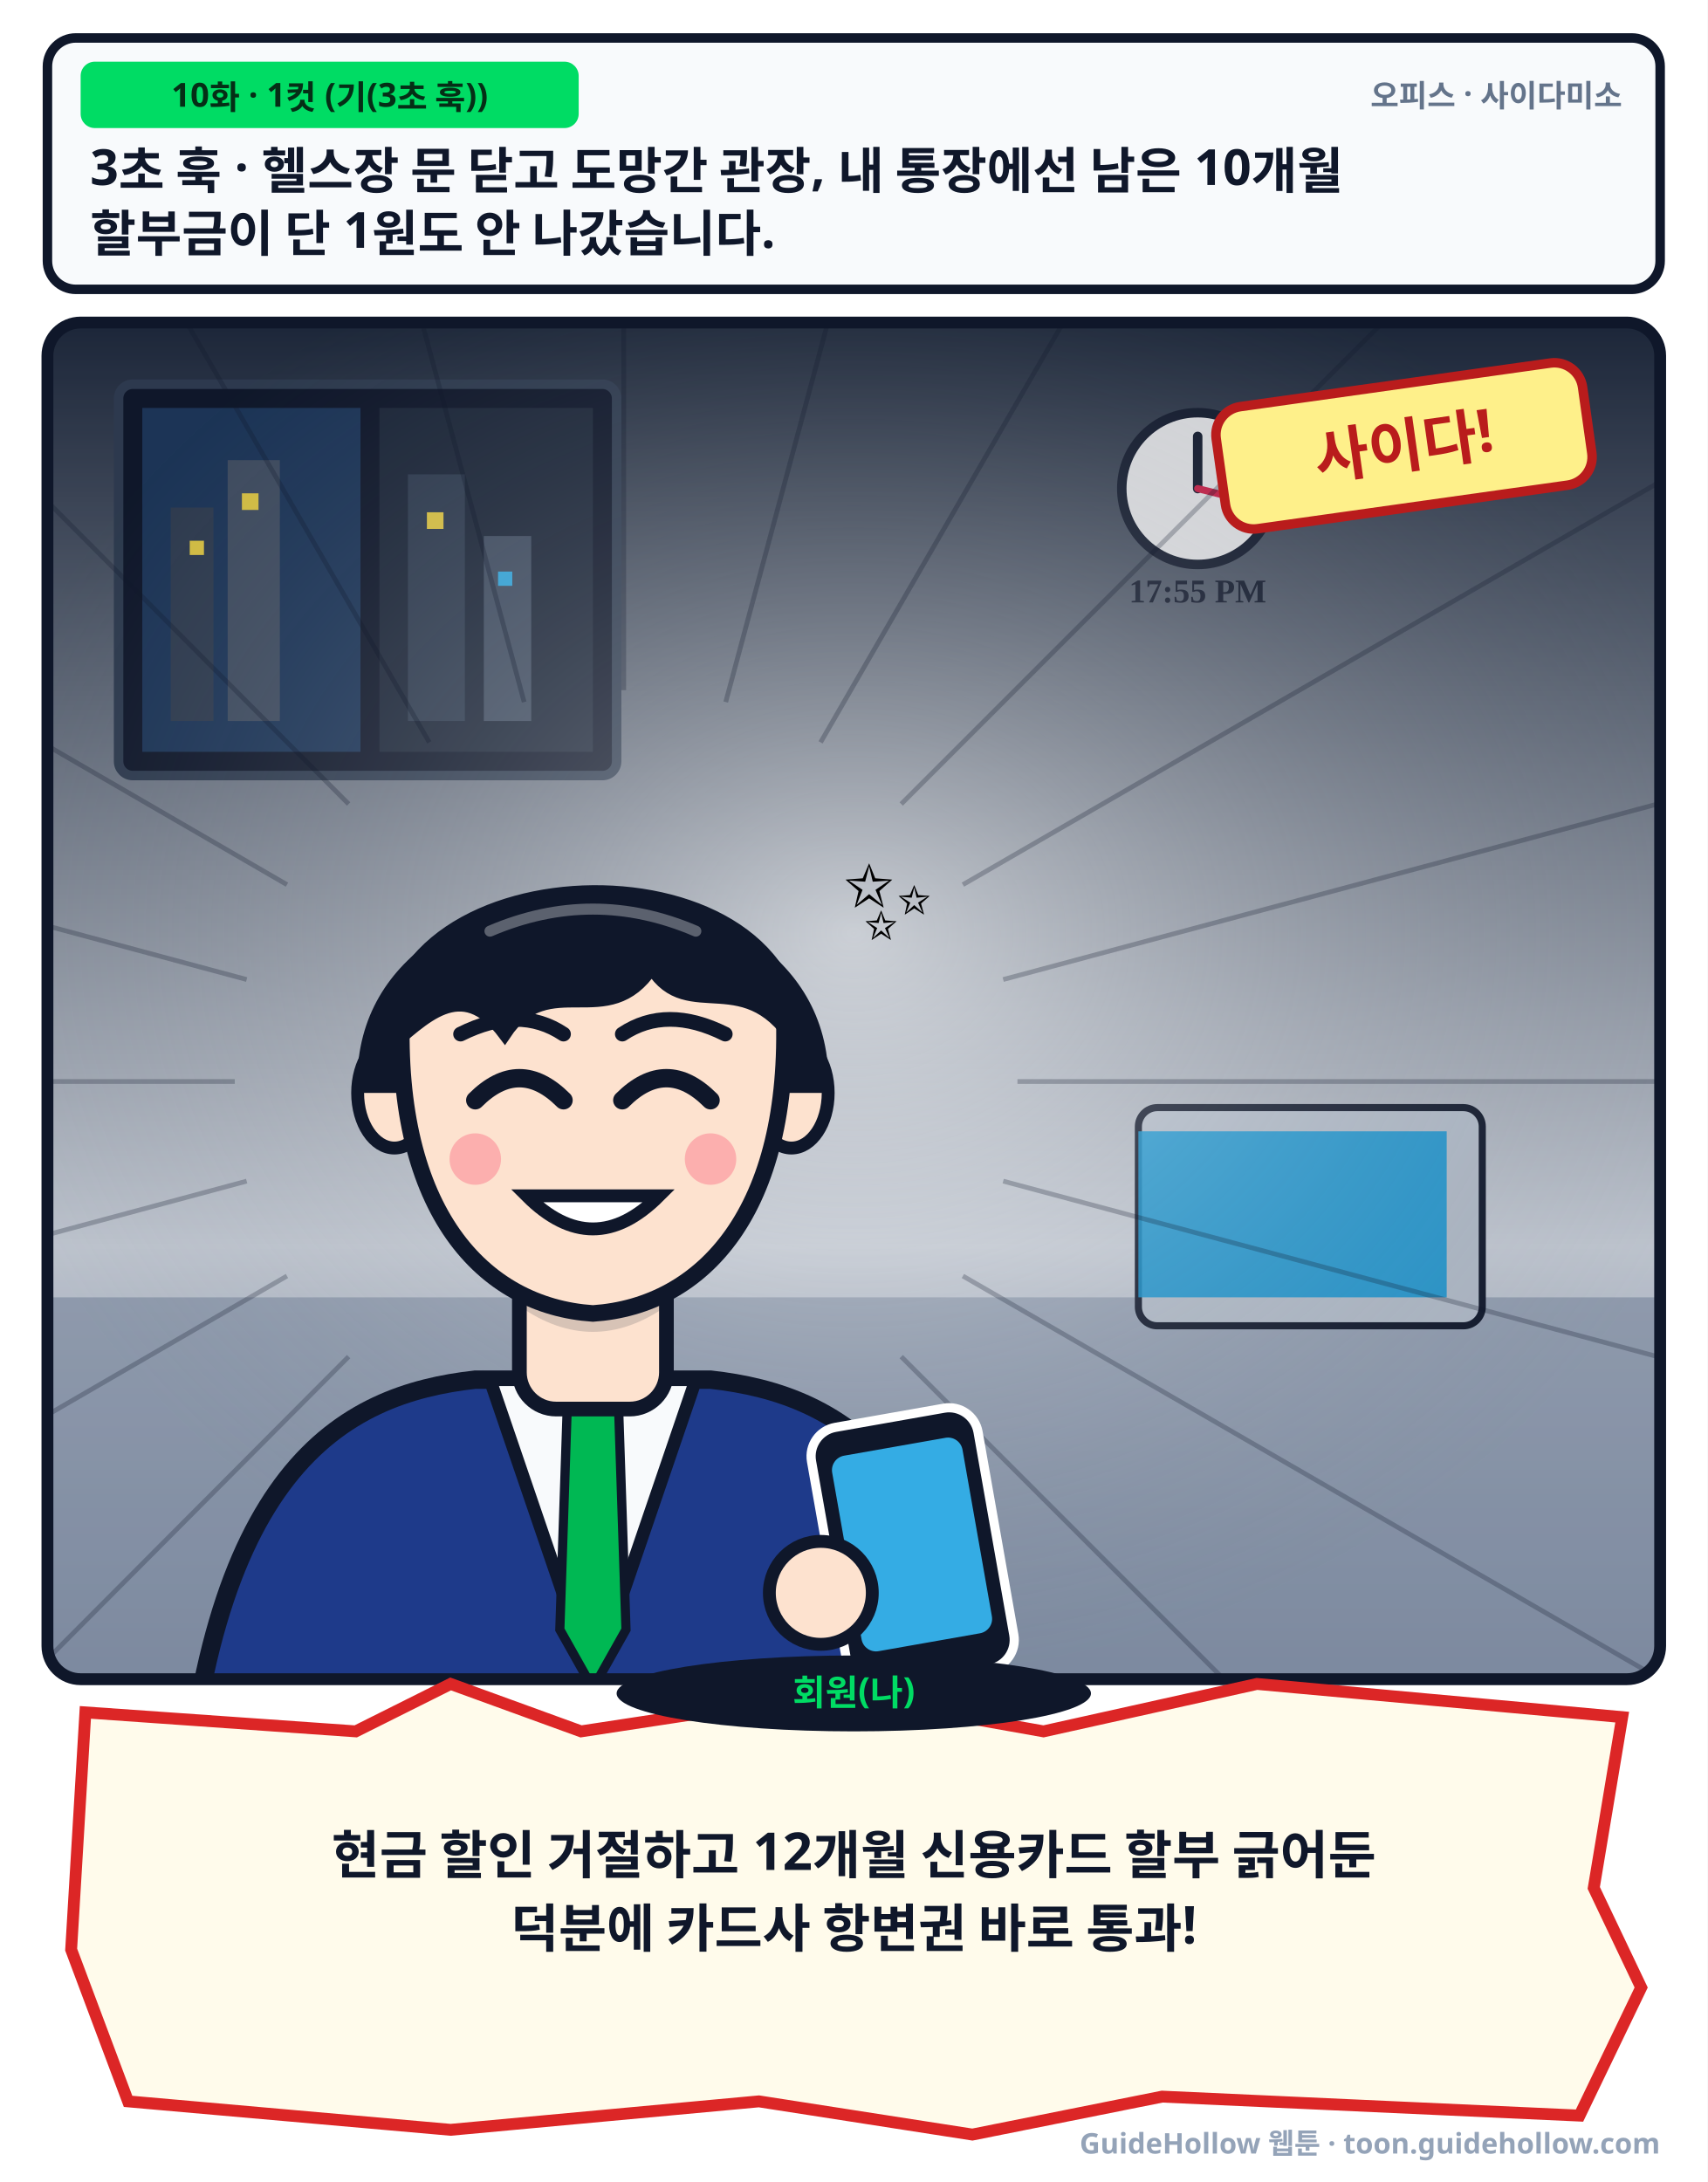
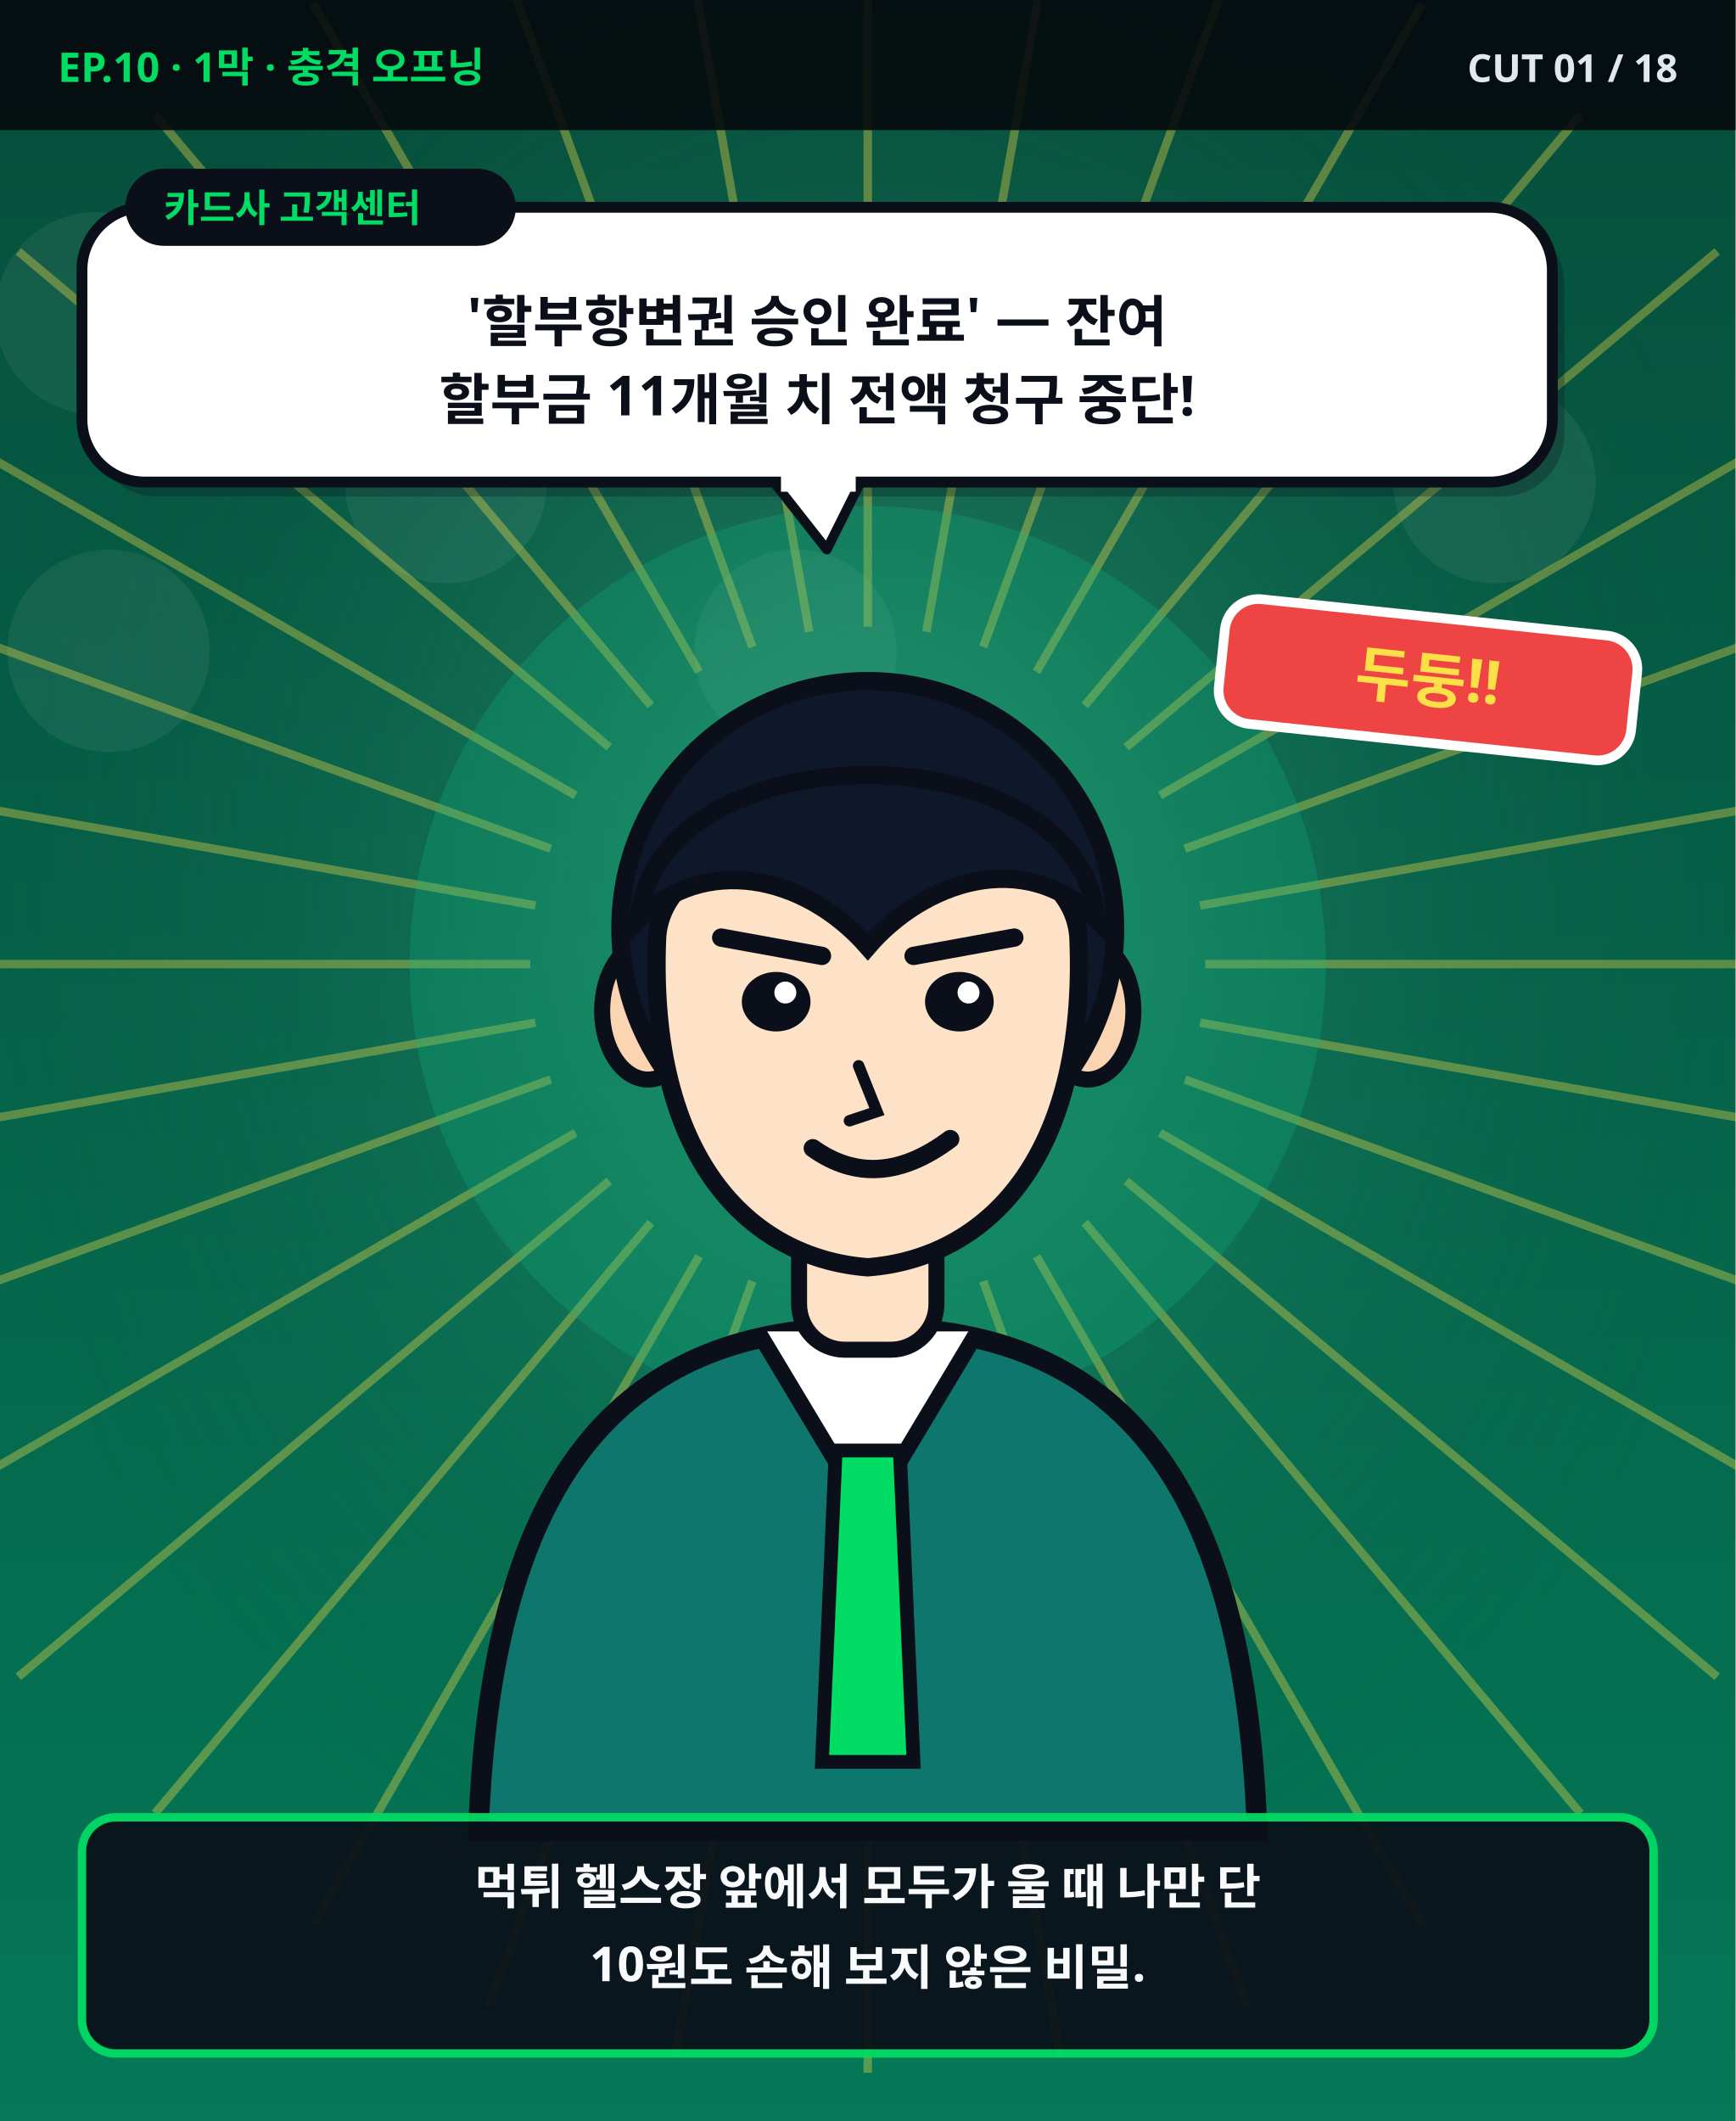
- <svg xmlns="http://www.w3.org/2000/svg" viewBox="0 0 720 920" width="720" height="920" role="img" aria-label="10화 · 1컷 (기(3초 훅)) - 현금 할인 거절하고 12개월 신용카드 할부 긁어둔 덕분에 카드사 항변권 바로 통과!">
-   <rect x="0" y="0" width="720" height="920" fill="#ffffff" />
-   <rect x="20" y="16" width="680" height="106" rx="12" fill="#f8fafc" stroke="#0f172a" stroke-width="4" />
-   <rect x="34" y="26" width="210" height="28" rx="6" fill="#00dc64" />
-   <text x="139" y="45" text-anchor="middle" font-size="14" font-weight="900" fill="#052e16" font-family="Noto Sans KR, sans-serif">10화 · 1컷 (기(3초 훅))</text>
-   <text x="684" y="45" text-anchor="end" font-size="13" font-weight="800" fill="#64748b" font-family="Noto Sans KR, sans-serif">오피스 · 사이다미소</text>
-   <text x="38" y="78" font-size="21" font-weight="800" fill="#0f172a" font-family="Noto Sans KR, Apple SD Gothic Neo, sans-serif">3초 훅 · 헬스장 문 닫고 도망간 관장, 내 통장에선 남은 10개월</text>
-   <text x="38" y="106" font-size="21" font-weight="800" fill="#0f172a" font-family="Noto Sans KR, Apple SD Gothic Neo, sans-serif">할부금이 단 1원도 안 나갔습니다.</text>
+ <svg xmlns="http://www.w3.org/2000/svg" viewBox="0 0 720 880" width="720" height="880" role="img" aria-label="현금 할인 미끼 던지더니 한 달 만에 야반도주한 헬스장 관장… 신용카드 '이 기능' 하나로 전액 돌려받은 법 1컷">
+   <defs>
+     <linearGradient id="bg-gym" x1="0" y1="0" x2="0" y2="1">
+       <stop offset="0%" stop-color="#064e3b" />
+       <stop offset="100%" stop-color="#047857" />
+     </linearGradient>
+     <radialGradient id="glow-gym" cx="50%" cy="42%" r="52%">
+       <stop offset="0%" stop-color="#6ee7b7" stop-opacity="0.34" />
+       <stop offset="100%" stop-color="#064e3b" stop-opacity="0" />
+     </radialGradient>
+   </defs>
+   <rect width="720" height="880" fill="url(#bg-gym)" />
+   <rect width="720" height="880" fill="url(#glow-gym)" />
+   <circle cx="40" cy="130" r="42" fill="#ffffff" opacity="0.06" />
+   <circle cx="185" cy="200" r="42" fill="#ffffff" opacity="0.06" />
+   <circle cx="330" cy="270" r="42" fill="#ffffff" opacity="0.06" />
+   <circle cx="475" cy="130" r="42" fill="#ffffff" opacity="0.06" />
+   <circle cx="620" cy="200" r="42" fill="#ffffff" opacity="0.06" />
+   <circle cx="45" cy="270" r="42" fill="#ffffff" opacity="0.06" />
+   <line x1="500" y1="400" x2="820" y2="400" stroke="#fde047" stroke-width="3.5" opacity="0.35" transform="rotate(0.0 360 400)" />
+   <line x1="500" y1="400" x2="820" y2="400" stroke="#fde047" stroke-width="3.5" opacity="0.35" transform="rotate(10.0 360 400)" />
+   <line x1="500" y1="400" x2="820" y2="400" stroke="#fde047" stroke-width="3.5" opacity="0.35" transform="rotate(20.0 360 400)" />
+   <line x1="500" y1="400" x2="820" y2="400" stroke="#fde047" stroke-width="3.5" opacity="0.35" transform="rotate(30.0 360 400)" />
+   <line x1="500" y1="400" x2="820" y2="400" stroke="#fde047" stroke-width="3.5" opacity="0.35" transform="rotate(40.0 360 400)" />
+   <line x1="500" y1="400" x2="820" y2="400" stroke="#fde047" stroke-width="3.5" opacity="0.35" transform="rotate(50.0 360 400)" />
+   <line x1="500" y1="400" x2="820" y2="400" stroke="#fde047" stroke-width="3.5" opacity="0.35" transform="rotate(60.0 360 400)" />
+   <line x1="500" y1="400" x2="820" y2="400" stroke="#fde047" stroke-width="3.5" opacity="0.35" transform="rotate(70.0 360 400)" />
+   <line x1="500" y1="400" x2="820" y2="400" stroke="#fde047" stroke-width="3.5" opacity="0.35" transform="rotate(80.0 360 400)" />
+   <line x1="500" y1="400" x2="820" y2="400" stroke="#fde047" stroke-width="3.5" opacity="0.35" transform="rotate(90.0 360 400)" />
+   <line x1="500" y1="400" x2="820" y2="400" stroke="#fde047" stroke-width="3.5" opacity="0.35" transform="rotate(100.0 360 400)" />
+   <line x1="500" y1="400" x2="820" y2="400" stroke="#fde047" stroke-width="3.5" opacity="0.35" transform="rotate(110.0 360 400)" />
+   <line x1="500" y1="400" x2="820" y2="400" stroke="#fde047" stroke-width="3.5" opacity="0.35" transform="rotate(120.0 360 400)" />
+   <line x1="500" y1="400" x2="820" y2="400" stroke="#fde047" stroke-width="3.5" opacity="0.35" transform="rotate(130.0 360 400)" />
+   <line x1="500" y1="400" x2="820" y2="400" stroke="#fde047" stroke-width="3.5" opacity="0.35" transform="rotate(140.0 360 400)" />
+   <line x1="500" y1="400" x2="820" y2="400" stroke="#fde047" stroke-width="3.5" opacity="0.35" transform="rotate(150.0 360 400)" />
+   <line x1="500" y1="400" x2="820" y2="400" stroke="#fde047" stroke-width="3.5" opacity="0.35" transform="rotate(160.0 360 400)" />
+   <line x1="500" y1="400" x2="820" y2="400" stroke="#fde047" stroke-width="3.5" opacity="0.35" transform="rotate(170.0 360 400)" />
+   <line x1="500" y1="400" x2="820" y2="400" stroke="#fde047" stroke-width="3.5" opacity="0.35" transform="rotate(180.0 360 400)" />
+   <line x1="500" y1="400" x2="820" y2="400" stroke="#fde047" stroke-width="3.5" opacity="0.35" transform="rotate(190.0 360 400)" />
+   <line x1="500" y1="400" x2="820" y2="400" stroke="#fde047" stroke-width="3.5" opacity="0.35" transform="rotate(200.0 360 400)" />
+   <line x1="500" y1="400" x2="820" y2="400" stroke="#fde047" stroke-width="3.5" opacity="0.35" transform="rotate(210.0 360 400)" />
+   <line x1="500" y1="400" x2="820" y2="400" stroke="#fde047" stroke-width="3.5" opacity="0.35" transform="rotate(220.0 360 400)" />
+   <line x1="500" y1="400" x2="820" y2="400" stroke="#fde047" stroke-width="3.5" opacity="0.35" transform="rotate(230.0 360 400)" />
+   <line x1="500" y1="400" x2="820" y2="400" stroke="#fde047" stroke-width="3.5" opacity="0.35" transform="rotate(240.0 360 400)" />
+   <line x1="500" y1="400" x2="820" y2="400" stroke="#fde047" stroke-width="3.5" opacity="0.35" transform="rotate(250.0 360 400)" />
+   <line x1="500" y1="400" x2="820" y2="400" stroke="#fde047" stroke-width="3.5" opacity="0.35" transform="rotate(260.0 360 400)" />
+   <line x1="500" y1="400" x2="820" y2="400" stroke="#fde047" stroke-width="3.5" opacity="0.35" transform="rotate(270.0 360 400)" />
+   <line x1="500" y1="400" x2="820" y2="400" stroke="#fde047" stroke-width="3.5" opacity="0.35" transform="rotate(280.0 360 400)" />
+   <line x1="500" y1="400" x2="820" y2="400" stroke="#fde047" stroke-width="3.5" opacity="0.35" transform="rotate(290.0 360 400)" />
+   <line x1="500" y1="400" x2="820" y2="400" stroke="#fde047" stroke-width="3.5" opacity="0.35" transform="rotate(300.0 360 400)" />
+   <line x1="500" y1="400" x2="820" y2="400" stroke="#fde047" stroke-width="3.5" opacity="0.35" transform="rotate(310.0 360 400)" />
+   <line x1="500" y1="400" x2="820" y2="400" stroke="#fde047" stroke-width="3.5" opacity="0.35" transform="rotate(320.0 360 400)" />
+   <line x1="500" y1="400" x2="820" y2="400" stroke="#fde047" stroke-width="3.5" opacity="0.35" transform="rotate(330.0 360 400)" />
+   <line x1="500" y1="400" x2="820" y2="400" stroke="#fde047" stroke-width="3.5" opacity="0.35" transform="rotate(340.0 360 400)" />
+   <line x1="500" y1="400" x2="820" y2="400" stroke="#fde047" stroke-width="3.5" opacity="0.35" transform="rotate(350.0 360 400)" />
+   <circle cx="360" cy="400" r="190" fill="#10b981" opacity="0.24" />
+   <g transform="translate(360,465) scale(1.9)">
+     <path d="M-85 155 C-82 70 -48 45 0 45 C48 45 82 70 85 155 Z" fill="#0f766e" stroke="#0b0f19" stroke-width="4.5" />
+     <path d="M-24 46 L0 86 L24 46" fill="#ffffff" stroke="#0b0f19" stroke-width="3.5" />
+     <path d="M-7 72 L7 72 L10 140 L-10 140 Z" fill="#00dc64" stroke="#0b0f19" stroke-width="3" />
+     <rect x="-15" y="16" width="30" height="34" rx="10" fill="#fde2c8" stroke="#0b0f19" stroke-width="3.5" />
+     <ellipse cx="-48" cy="-24" rx="10" ry="15" fill="#fbd4b2" stroke="#0b0f19" stroke-width="3.5" />
+     <ellipse cx="48" cy="-24" rx="10" ry="15" fill="#fbd4b2" stroke="#0b0f19" stroke-width="3.5" />
+     <circle cx="0" cy="-42" r="54" fill="#0f172a" stroke="#0b0f19" stroke-width="4" />
+     <path d="M-46 -40 C-48 8 -26 30 0 32 C26 30 48 8 46 -40 C44 -72 -44 -72 -46 -40 Z" fill="#fde2c8" stroke="#0b0f19" stroke-width="4" />
+     <path d="M-50 -44 C-46 -86 46 -86 50 -44 C34 -60 12 -52 0 -38 C-14 -54 -36 -58 -50 -44 Z" fill="#0f172a" stroke="#0b0f19" stroke-width="4" />
+     <path d="M-32 -40 L-10 -36 M10 -36 L32 -40" stroke="#0b0f19" stroke-width="4" stroke-linecap="round" />
+     <ellipse cx="-20" cy="-26" rx="7.5" ry="6.5" fill="#0b0f19" />
+     <ellipse cx="20" cy="-26" rx="7.5" ry="6.5" fill="#0b0f19" />
+     <circle cx="-18" cy="-28" r="2.4" fill="#ffffff" />
+     <circle cx="22" cy="-28" r="2.4" fill="#ffffff" />
+     <path d="M-12 6 Q2 16 18 4" fill="none" stroke="#0b0f19" stroke-width="4" stroke-linecap="round" />
+     <path d="M-2 -12 L2 -2 L-4 0" fill="none" stroke="#0b0f19" stroke-width="2.5" stroke-linecap="round" />
+   </g>
+   <rect x="0" y="0" width="720" height="54" fill="#05070b" opacity="0.88" />
+   <text x="24" y="34" font-family="Pretendard, Apple SD Gothic Neo, sans-serif" font-size="17" font-weight="800" fill="#00dc64">EP.10 · 1막 · 충격 오프닝</text>
+   <text x="696" y="34" text-anchor="end" font-family="Pretendard, Apple SD Gothic Neo, sans-serif" font-size="16" font-weight="800" fill="#e2e8f0">CUT 01 / 18</text>
  <g>
-     <clipPath id="stageClip">
-       <rect x="20" y="136" width="680" height="572" rx="14" />
-     </clipPath>
-     <g clip-path="url(#stageClip)">
-       <defs>
-         <linearGradient id="bgGrad" x1="0" y1="0" x2="0" y2="1">
-           <stop offset="0%" stop-color="#1e293b" />
-           <stop offset="68%" stop-color="#e2e8f0" />
-           <stop offset="100%" stop-color="#94a3b8" />
-         </linearGradient>
-         <radialGradient id="spotGrad" cx="50%" cy="45%" r="55%">
-           <stop offset="0%" stop-color="#ffffff" stop-opacity="0.45" />
-           <stop offset="100%" stop-color="#0f172a" stop-opacity="0.18" />
-         </radialGradient>
-       </defs>
-       <rect x="20" y="136" width="680" height="572" fill="url(#bgGrad)" />
-       <rect x="20" y="547" width="680" height="160" fill="#94a3b8" opacity="0.68" />
-       <rect x="50" y="162" width="210" height="165" rx="6" fill="#0f172a" stroke="#334155" stroke-width="4" />
-       <rect x="60" y="172" width="92" height="145" fill="#1e3a5f" />
-       <rect x="160" y="172" width="90" height="145" fill="#1e293b" />
-       <rect x="72" y="214" width="18" height="90" fill="#334155" />
-       <rect x="96" y="194" width="22" height="110" fill="#475569" />
-       <rect x="172" y="200" width="24" height="104" fill="#334155" />
-       <rect x="204" y="226" width="20" height="78" fill="#475569" />
-       <rect x="80" y="228" width="6" height="6" fill="#fde047" />
-       <rect x="102" y="208" width="7" height="7" fill="#fde047" />
-       <rect x="180" y="216" width="7" height="7" fill="#fde047" />
-       <rect x="210" y="241" width="6" height="6" fill="#38bdf8" />
-       <circle cx="505" cy="206" r="32" fill="#ffffff" stroke="#0f172a" stroke-width="4" />
-       <line x1="505" y1="206" x2="505" y2="184" stroke="#0f172a" stroke-width="4" stroke-linecap="round" />
-       <line x1="505" y1="206" x2="525" y2="211" stroke="#e11d48" stroke-width="3" stroke-linecap="round" />
-       <text x="505" y="254" text-anchor="middle" font-size="14" font-weight="800" fill="#0f172a">17:55 PM</text>
-       <rect x="480" y="467" width="145" height="92" rx="8" fill="#cbd5e1" stroke="#0f172a" stroke-width="3" />
-       <rect x="480" y="477" width="130" height="70" fill="#0ea5e9" opacity="0.85" />
-       <rect x="20" y="136" width="680" height="572" fill="url(#spotGrad)" />
-       <line x1="429" y1="456" x2="784" y2="456" stroke="#0f172a" stroke-width="2" opacity="0.26" />
-       <line x1="423" y1="498" x2="766" y2="590" stroke="#0f172a" stroke-width="2" opacity="0.26" />
-       <line x1="406" y1="538" x2="714" y2="716" stroke="#0f172a" stroke-width="2" opacity="0.26" />
-       <line x1="380" y1="572" x2="631" y2="823" stroke="#0f172a" stroke-width="2" opacity="0.26" />
-       <line x1="346" y1="598" x2="524" y2="906" stroke="#0f172a" stroke-width="2" opacity="0.26" />
-       <line x1="306" y1="615" x2="398" y2="958" stroke="#0f172a" stroke-width="2" opacity="0.26" />
-       <line x1="264" y1="621" x2="264" y2="976" stroke="#0f172a" stroke-width="2" opacity="0.26" />
-       <line x1="221" y1="615" x2="129" y2="958" stroke="#0f172a" stroke-width="2" opacity="0.26" />
-       <line x1="181" y1="598" x2="4" y2="906" stroke="#0f172a" stroke-width="2" opacity="0.26" />
-       <line x1="147" y1="572" x2="-103" y2="823" stroke="#0f172a" stroke-width="2" opacity="0.26" />
-       <line x1="121" y1="538" x2="-186" y2="716" stroke="#0f172a" stroke-width="2" opacity="0.26" />
-       <line x1="104" y1="498" x2="-238" y2="590" stroke="#0f172a" stroke-width="2" opacity="0.26" />
-       <line x1="99" y1="456" x2="-256" y2="456" stroke="#0f172a" stroke-width="2" opacity="0.26" />
-       <line x1="104" y1="413" x2="-238" y2="321" stroke="#0f172a" stroke-width="2" opacity="0.26" />
-       <line x1="121" y1="373" x2="-186" y2="195" stroke="#0f172a" stroke-width="2" opacity="0.26" />
-       <line x1="147" y1="339" x2="-103" y2="88" stroke="#0f172a" stroke-width="2" opacity="0.26" />
-       <line x1="181" y1="313" x2="3" y2="5" stroke="#0f172a" stroke-width="2" opacity="0.26" />
-       <line x1="221" y1="296" x2="129" y2="-46" stroke="#0f172a" stroke-width="2" opacity="0.26" />
-       <line x1="263" y1="291" x2="263" y2="-64" stroke="#0f172a" stroke-width="2" opacity="0.26" />
-       <line x1="306" y1="296" x2="398" y2="-46" stroke="#0f172a" stroke-width="2" opacity="0.26" />
-       <line x1="346" y1="313" x2="524" y2="5" stroke="#0f172a" stroke-width="2" opacity="0.26" />
-       <line x1="380" y1="339" x2="631" y2="88" stroke="#0f172a" stroke-width="2" opacity="0.26" />
-       <line x1="406" y1="373" x2="714" y2="195" stroke="#0f172a" stroke-width="2" opacity="0.26" />
-       <line x1="423" y1="413" x2="766" y2="321" stroke="#0f172a" stroke-width="2" opacity="0.26" />
-       <g transform="translate(250,498) scale(1.55)">
-         <path d="M -112 185 C -106 78, -68 58, -32 54 L 32 54 C 68 58, 106 78, 112 185 Z" fill="#1e3a8a" stroke="#0f172a" stroke-width="5" />
-         <polygon points="-28,54 28,54 0,136" fill="#f8fafc" stroke="#0f172a" stroke-width="3.5" />
-         <polygon points="-7,62 7,62 9,122 0,138 -9,122" fill="#00b853" stroke="#0f172a" stroke-width="2.5" />
-         <rect x="-20" y="18" width="40" height="44" rx="10" fill="#fde2cf" stroke="#0f172a" stroke-width="4" />
-         <path d="M -20 34 Q 0 48 20 34 L 20 22 L -20 22 Z" fill="#0f172a" opacity="0.16" />
-         <ellipse cx="-54" cy="-24" rx="10" ry="15" fill="#fde2cf" stroke="#0f172a" stroke-width="3.5" />
-         <ellipse cx="54" cy="-24" rx="10" ry="15" fill="#fde2cf" stroke="#0f172a" stroke-width="3.5" />
-         <path d="M -64 -24 C -68 -96, 68 -96, 64 -24 Z" fill="#0f172a" />
-         <path d="M -52 -46 C -54 8, -30 34, 0 36 C 30 34, 54 8, 52 -46 C 52 -84, -52 -84, -52 -46 Z" fill="#fde2cf" stroke="#0f172a" stroke-width="4.5" />
-         <path d="M -56 -36 C -58 -92, 58 -94, 56 -36 C 42 -60, 26 -42, 16 -58 C 4 -40, -12 -58, -24 -40 C -36 -56, -46 -44, -56 -36 Z" fill="#0f172a" stroke="#0f172a" stroke-width="3.5" />
-         <path d="M -28 -68 Q 0 -80 28 -68" fill="none" stroke="#ffffff" stroke-width="3" opacity="0.32" stroke-linecap="round" />
-         <path d="M -36 -40 Q -20 -48 -8 -40" fill="none" stroke="#0f172a" stroke-width="4" stroke-linecap="round" />
-         <path d="M 8 -40 Q 20 -48 36 -40" fill="none" stroke="#0f172a" stroke-width="4" stroke-linecap="round" />
-         <path d="M -32 -22 Q -20 -34 -8 -22" fill="none" stroke="#0f172a" stroke-width="5" stroke-linecap="round" />
-         <path d="M 8 -22 Q 20 -34 32 -22" fill="none" stroke="#0f172a" stroke-width="5" stroke-linecap="round" />
-         <path d="M -18 4 Q 0 22 18 4 Z" fill="#ffffff" stroke="#0f172a" stroke-width="3.5" />
-         <circle cx="-32" cy="-6" r="7" fill="#fb7185" opacity="0.45" />
-         <circle cx="32" cy="-6" r="7" fill="#fb7185" opacity="0.45" />
-         <text x="68" y="-66" font-size="30">✨</text>
-         <rect x="64" y="64" width="46" height="72" rx="8" fill="#0f172a" stroke="#ffffff" stroke-width="2.5" transform="rotate(-10 86 100)" />
-         <rect x="69" y="72" width="36" height="54" rx="4" fill="#38bdf8" opacity="0.9" transform="rotate(-10 86 100)" />
-         <circle cx="62" cy="112" r="14" fill="#fde2cf" stroke="#0f172a" stroke-width="3.5" />
-       </g>
-     </g>
-     <rect x="20" y="136" width="680" height="572" rx="14" fill="none" stroke="#0f172a" stroke-width="5" />
+     <rect x="39" y="92" width="610" height="114" rx="26" fill="#0b0f19" opacity="0.28" />
+     <rect x="34" y="86" width="610" height="114" rx="26" fill="#ffffff" stroke="#0b0f19" stroke-width="4.5" />
+     <polygon points="321,200 343,228 357,200" fill="#ffffff" stroke="#0b0f19" stroke-width="4" stroke-linejoin="round" />
+     <rect x="324" y="195" width="31" height="9" fill="#ffffff" />
+     <rect x="52" y="70" width="162" height="32" rx="16" fill="#0b0f19" />
+     <text x="68" y="92" font-family="Pretendard, Apple SD Gothic Neo, sans-serif" font-size="16" font-weight="800" fill="#00dc64">카드사 고객센터</text>
+     <text x="339" y="140" text-anchor="middle" font-family="Pretendard, Apple SD Gothic Neo, sans-serif" font-size="23" font-weight="800" fill="#0b0f19">'할부항변권 승인 완료' — 잔여</text>
+     <text x="339" y="174" text-anchor="middle" font-family="Pretendard, Apple SD Gothic Neo, sans-serif" font-size="23" font-weight="800" fill="#0b0f19">할부금 11개월 치 전액 청구 중단!</text>
  </g>
-   <g transform="translate(592, 188) rotate(-8)">
-     <rect x="-78" y="-26" width="156" height="52" rx="12" fill="#fef08a" stroke="#b91c1c" stroke-width="4" />
-     <text x="0" y="9" text-anchor="middle" font-size="25" font-weight="900" fill="#b91c1c" font-family="Noto Sans KR, sans-serif">사이다!</text>
+   <g transform="translate(592, 286) rotate(6)">
+     <rect x="-86" y="-30" width="172" height="52" rx="14" fill="#ef4444" stroke="#ffffff" stroke-width="4" />
+     <text x="0" y="5" text-anchor="middle" font-family="Pretendard, Apple SD Gothic Neo, sans-serif" font-size="25" font-weight="900" fill="#fde047">두둥!!</text>
  </g>
-   <polygon points="36,722 150,730 190,710 245,730 350,714 440,730 530,710 684,724 672,796 692,838 666,892 490,884 410,900 320,886 190,898 54,886 30,822" fill="#fffbeb" stroke="#dc2626" stroke-width="5" />
-   <rect x="260" y="698" width="200" height="32" rx="999" fill="#0f172a" />
-   <text x="360" y="719" text-anchor="middle" font-size="15" font-weight="900" fill="#00dc64" font-family="Noto Sans KR, sans-serif">회원(나)</text>
-   <text x="360" y="790" text-anchor="middle" font-size="22" font-weight="800" fill="#0f172a" font-family="Noto Sans KR, Apple SD Gothic Neo, sans-serif">현금 할인 거절하고 12개월 신용카드 할부 긁어둔</text>
-   <text x="360" y="821" text-anchor="middle" font-size="22" font-weight="800" fill="#0f172a" font-family="Noto Sans KR, Apple SD Gothic Neo, sans-serif">덕분에 카드사 항변권 바로 통과!</text>
-   <text x="700" y="908" text-anchor="end" font-size="12" font-weight="700" fill="#94a3b8" font-family="Noto Sans KR, sans-serif">GuideHollow 웹툰 · toon.guidehollow.com</text>
+   <rect x="34" y="754" width="652" height="98" rx="14" fill="#0b0f19" opacity="0.93" stroke="#00dc64" stroke-width="3.5" />
+   <text x="360" y="790" text-anchor="middle" font-family="Pretendard, Apple SD Gothic Neo, sans-serif" font-size="20" font-weight="700" fill="#f8fafc">먹튀 헬스장 앞에서 모두가 울 때 나만 단</text>
+   <text x="360" y="822" text-anchor="middle" font-family="Pretendard, Apple SD Gothic Neo, sans-serif" font-size="20" font-weight="700" fill="#f8fafc">10원도 손해 보지 않은 비밀.</text>
</svg>
